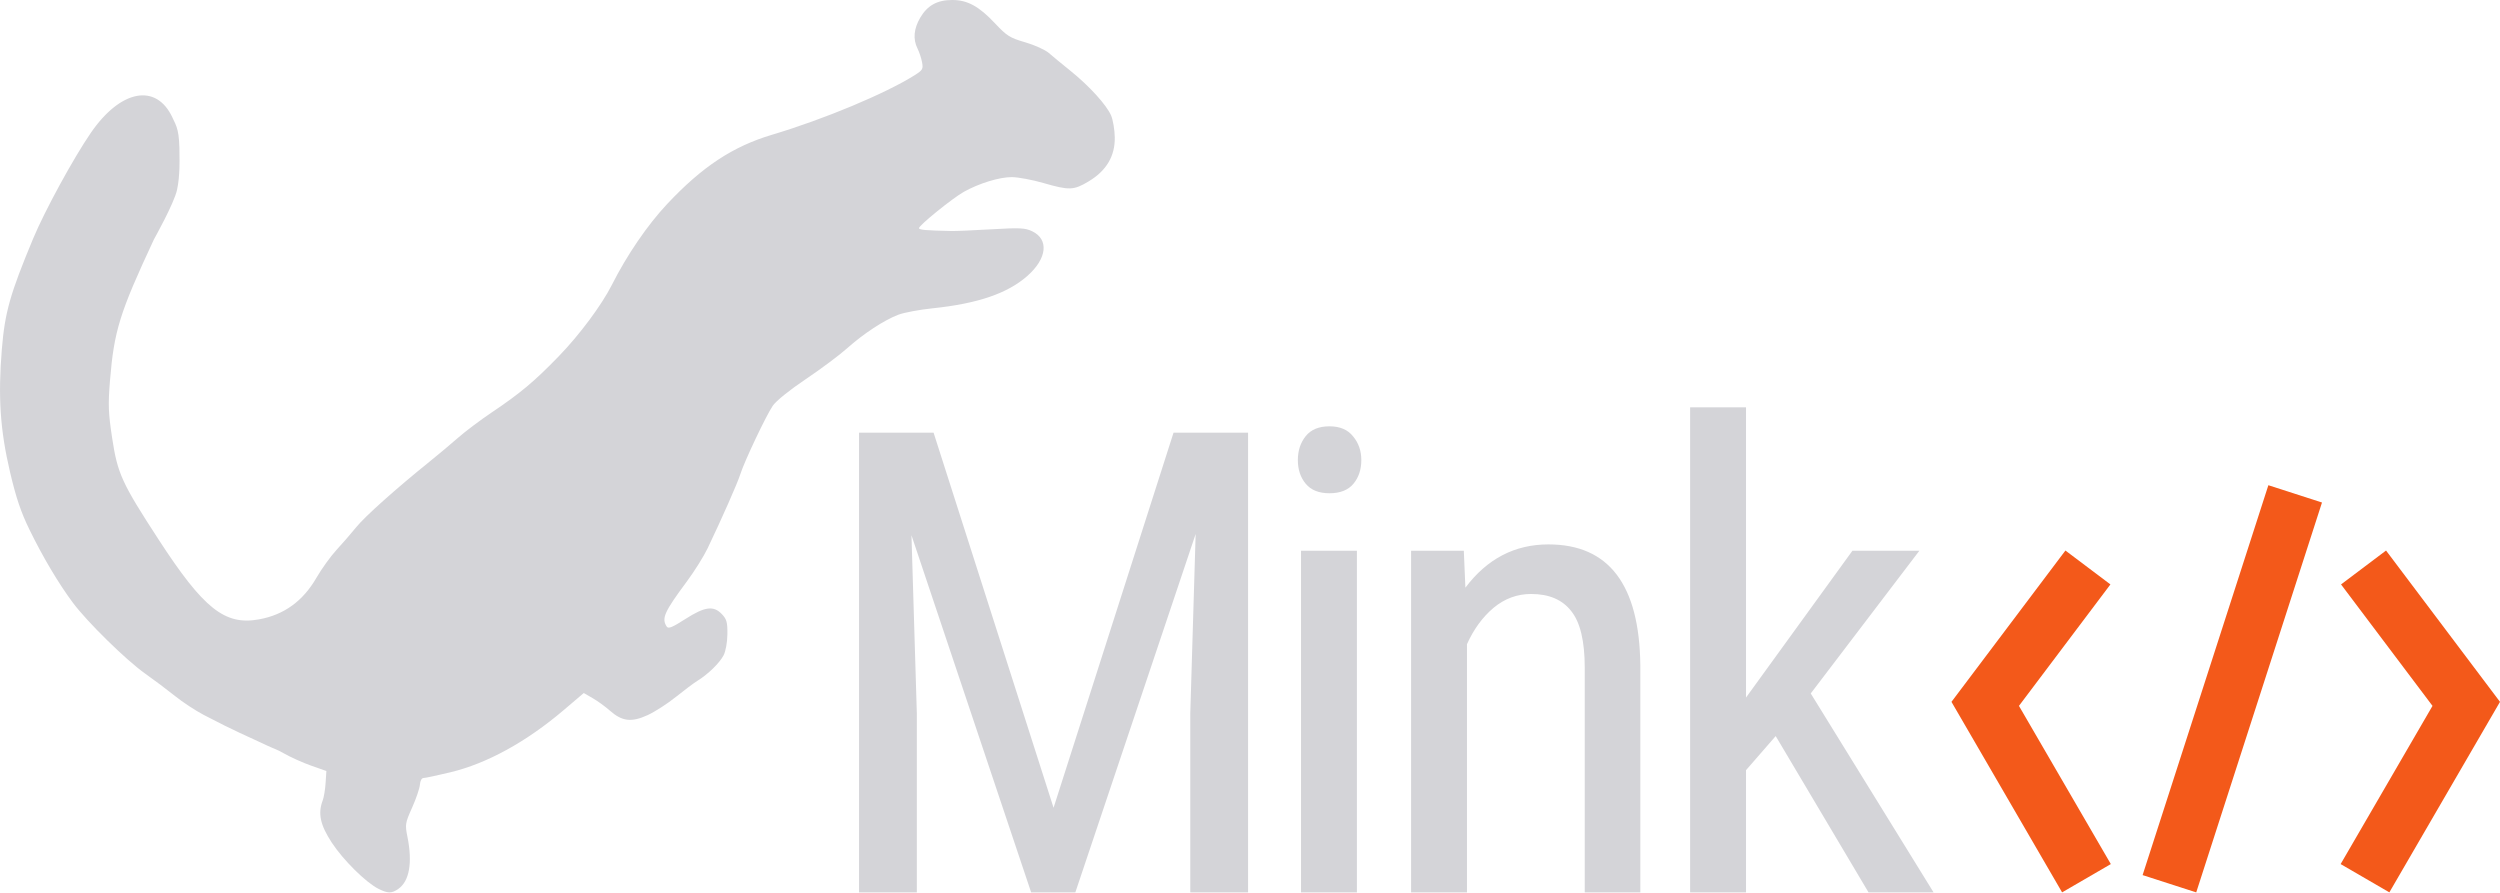
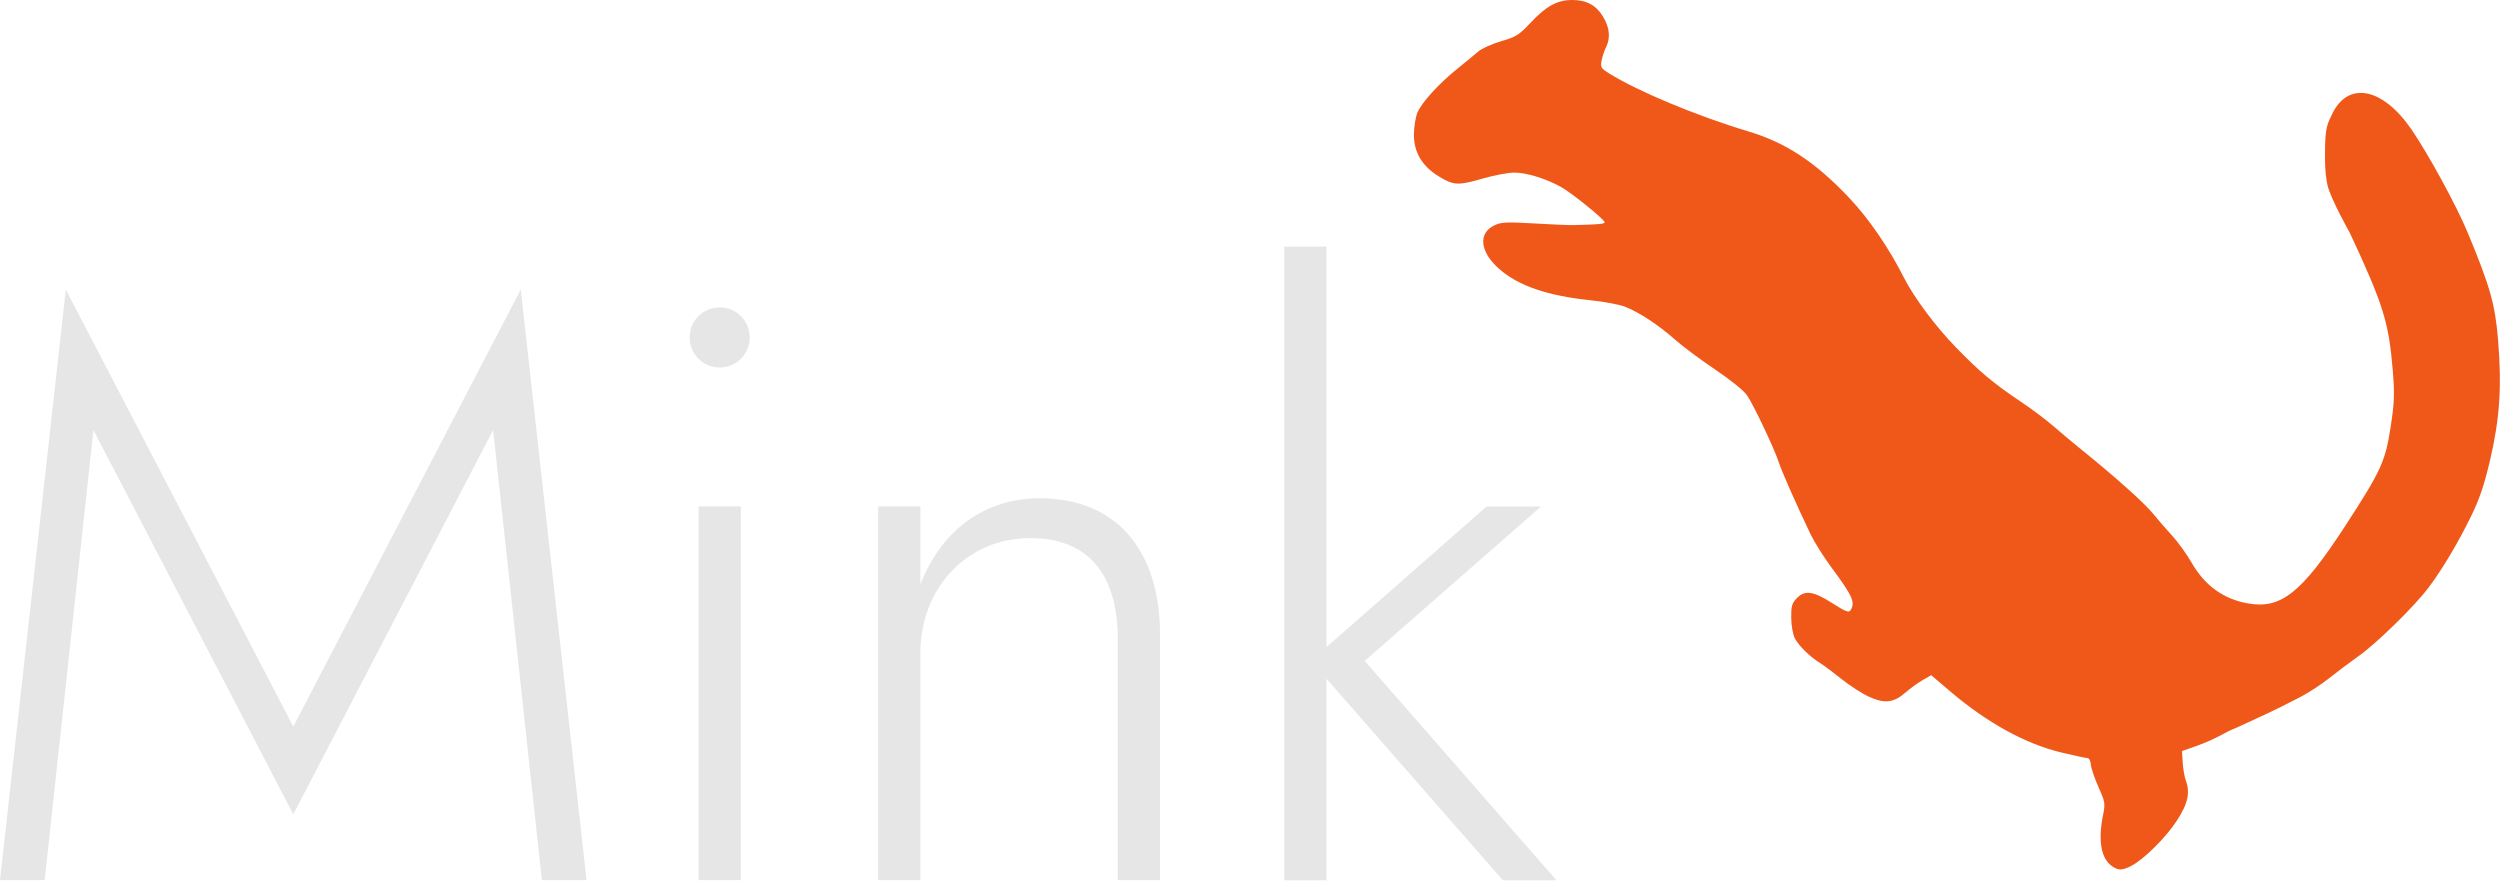
- <svg xmlns="http://www.w3.org/2000/svg" width="871.49" height="311.08" version="1.1" viewBox="0 0 871.49 311.08">
-   <g transform="translate(297.9 -156.92)">
-     <path d="m-165.89 466.8c-4.393-2.166-12.383-10.063-16.385-16.194-4.015-6.151-4.859-10.125-3.12-14.698 0.401-1.055 0.851-3.785 0.999-6.067l0.27-4.149-5.311-1.87c-2.921-1.028-7.28-2.997-9.687-4.374s-3.594-1.656-5.382-2.504c-7.49-3.551-11.162-4.929-22.391-10.816-2.866-1.503-7.362-4.461-9.989-6.573s-7.295-5.618-10.372-7.79c-6.641-4.689-20.241-18.025-25.259-24.768-5.003-6.722-10.419-15.84-15.091-25.407-3.014-6.171-4.681-11.109-6.805-20.153-3.427-14.595-4.201-26.211-2.847-42.747 1.055-12.892 2.859-19.27 10.927-38.632 4.047-9.712 14.105-28.138 20.136-36.889 10.365-15.038 22.771-17.348 28.403-5.287 1.509 3.232 2.522 4.378 2.469 13.831 0 0 0.22 6.597-0.869 11.435-1.089 4.838-8.026 17.182-8.026 17.182-11.973 25.631-13.936 31.943-15.343 49.329-0.678 8.379-0.57 11.225 0.76 19.979 1.887 12.42 3.361 15.641 16.201 35.382 15.69 24.123 23.06 29.978 35.003 27.807 8.711-1.583 15.299-6.356 20.005-14.494 1.82-3.147 4.971-7.519 7.002-9.717s5.125-5.763 6.873-7.922c3.031-3.743 13.783-13.355 25.557-22.845 2.999-2.417 7.505-6.194 10.013-8.391s7.754-6.142 11.658-8.765c9.978-6.704 14.794-10.736 23.319-19.523 7.264-7.487 14.999-17.876 18.56-24.928 5.282-10.458 12.409-20.887 19.277-28.204 12.22-13.021 22.884-20.062 36.562-24.144 18.124-5.408 39.63-14.39 49.746-20.775 2.764-1.745 2.998-2.16 2.549-4.521-0.272-1.43-0.982-3.571-1.579-4.758-1.633-3.25-1.313-6.902 0.944-10.754 2.505-4.274 5.935-6.17 11.157-6.167 5.327 3e-3 9.331 2.193 14.946 8.173 4.093 4.359 5.149 5.021 10.496 6.574 3.27 0.95 6.975 2.626 8.233 3.724s4.646 3.892 7.528 6.208c6.539 5.254 12.598 11.911 14.176 15.576 0.662 1.538 1.24 4.983 1.283 7.654 0.105 6.517-2.924 11.615-9.105 15.321-5.217 3.128-6.75 3.183-15.778 0.567-3.853-1.117-8.803-2.04-11-2.052-4.302-0.024-11.41 2.154-16.724 5.124-3.92 2.191-15.642 11.677-15.642 12.658 0 0.609 2.263 0.809 11.388 1.008 1.429 0.031 7.69-0.241 13.915-0.604 9.802-0.572 11.692-0.482 14.111 0.666 5.954 2.825 5.245 9.534-1.649 15.603-6.919 6.09-17.295 9.637-32.97 11.268-4.615 0.48-10.009 1.488-11.987 2.24-4.951 1.881-12.168 6.614-17.937 11.765-2.661 2.376-9.127 7.199-14.368 10.718-5.61 3.767-10.33 7.577-11.476 9.263-2.348 3.456-9.912 19.409-11.316 23.869-0.968 3.075-6.351 15.266-11.404 25.833-1.33 2.78-4.569 7.955-7.197 11.501-7.909 10.667-8.898 12.863-7.081 15.733 0.57 0.9 1.856 0.388 6.522-2.597 6.835-4.373 9.862-4.765 12.783-1.656 1.638 1.744 1.927 2.824 1.873 6.993-0.037 2.837-0.602 5.948-1.33 7.328-1.417 2.683-5.373 6.548-8.994 8.786-1.319 0.815-4.766 3.39-7.661 5.722s-7.321 5.183-9.837 6.334c-5.617 2.572-8.875 2.185-13.118-1.558-1.622-1.431-4.339-3.401-6.038-4.377l-3.089-1.776-6.995 5.949c-13.016 11.07-26.722 18.599-39.437 21.662-4.594 1.107-8.841 2.013-9.439 2.014-0.626 7.9e-4 -1.154 0.975-1.246 2.302-0.088 1.265-1.306 4.863-2.707 7.995-2.432 5.438-2.506 5.899-1.638 10.219 1.81 9.011 0.684 15.431-3.181 18.138-2.3 1.611-3.598 1.614-6.843 0.013z" fill="#d4d4d8" stroke-width="15.102" />
-     <g transform="translate(0 .99974)" fill="#d4d4d8" stroke-width="18.898" aria-label="Mink">
-       <path d="m27.54 306.74 41.827 130.77 41.827-130.77h25.977v160.26h-20.143v-62.411l1.871-62.521-41.937 124.93h-15.41l-41.717-124.49 1.871 62.08v62.411h-20.143v-160.26z" />
-       <path d="m175.11 467h-19.483v-119.1h19.483zm1.541-150.69q0 4.953-2.752 8.255t-8.366 3.302q-5.504 0-8.255-3.302t-2.752-8.255 2.752-8.366q2.752-3.412 8.255-3.412t8.255 3.522q2.862 3.412 2.862 8.255z" />
-       <path d="m212.38 347.9 0.55 12.878q11.337-15.08 28.949-15.08 31.591 0 32.031 42.157v79.142h-19.373v-78.261q0-13.979-4.733-19.813-4.623-5.944-13.979-5.944-7.265 0-13.099 4.843-5.724 4.843-9.246 12.658v86.516h-19.483v-119.1z" />
-       <path d="m321.1 412.51-10.347 11.888v42.598h-19.483v-169.07h19.483v101.16l37.094-51.183h23.335l-37.865 49.752 42.818 69.345h-22.675z" />
+ <svg xmlns="http://www.w3.org/2000/svg" width="43.424mm" height="15.29mm" version="1.1" viewBox="0 0 43.424 15.29" xml:space="preserve">
+   <g transform="translate(-10.728 -81.305)">
+     <g transform="matrix(.26458 0 0 .26458 -33.694 40.55)" fill="#e6e6e6" style="shape-inside:url(#rect827-6-7);white-space:pre" aria-label="Mink">
+       <path d="m174.03 182.27 13.12 25.227 13.12-25.227 3.2 29.547h2.933l-4.32-38.773-14.933 28.693-14.933-28.693-4.32 38.773h2.933z" />
+       <path d="m213.17 176.19c0 1.067 0.853 1.973 1.973 1.973s1.973-0.907 1.973-1.973c0-1.067-0.853-1.973-1.973-1.973s-1.973 0.907-1.973 1.973zm0.587 11.093v24.533h2.773v-24.533z" />
+       <path d="m241.28 196.03v15.787h2.773v-16.107c0-5.44-2.773-8.96-7.893-8.96-3.627 0-6.453 2.08-7.84 5.653v-5.12h-2.773v24.533h2.773v-14.933c0-4.213 3.04-7.52 7.2-7.52 3.947 0 5.76 2.507 5.76 6.667z" />
+       <path d="m265.49 187.29-10.507 9.227v-26.293h-2.773v41.6h2.773v-13.227l11.573 13.227h3.52l-12.587-14.4 11.573-10.133z" />
    </g>
-     <path d="m429.94 354.74-35.805 47.545 35.297 60.778" fill="none" stroke="#f3591a" stroke-width="19.639" />
-     <path d="m526.02 354.74 35.805 47.545-35.297 60.778" fill="none" stroke="#f3591a" stroke-width="19.639" />
-     <text x="177.77" y="576.355" fill="#000000" font-family="sans-serif" font-size="40px" stroke-width="18.898" style="line-height:1.25" xml:space="preserve">
-       <tspan x="177.77" y="576.355" />
-     </text>
-     <path d="m458.35 464.99 43.84-135.91" fill="none" stroke="#f3591a" stroke-width="19.639" />
+     <path d="m47.744 96.346c0.213-0.105 0.601-0.488 0.795-0.786 0.195-0.299 0.236-0.491 0.151-0.713-0.019-0.051-0.041-0.184-0.049-0.295l-0.013-0.201 0.258-0.091c0.142-0.05 0.353-0.145 0.47-0.212 0.117-0.067 0.174-0.08 0.261-0.122 0.364-0.172 0.542-0.239 1.087-0.525 0.139-0.073 0.357-0.217 0.485-0.319 0.128-0.103 0.354-0.273 0.503-0.378 0.322-0.228 0.983-0.875 1.226-1.202 0.243-0.326 0.506-0.769 0.733-1.233 0.146-0.3 0.227-0.539 0.33-0.978 0.166-0.708 0.204-1.272 0.138-2.075-0.051-0.626-0.139-0.935-0.53-1.875-0.196-0.471-0.685-1.366-0.977-1.791-0.503-0.73-1.105-0.842-1.379-0.257-0.073 0.157-0.122 0.213-0.12 0.671 0 0-0.011 0.32 0.042 0.555 0.053 0.235 0.39 0.834 0.39 0.834 0.581 1.244 0.676 1.55 0.745 2.394 0.033 0.407 0.028 0.545-0.037 0.97-0.092 0.603-0.163 0.759-0.786 1.718-0.762 1.171-1.119 1.455-1.699 1.35-0.423-0.077-0.743-0.309-0.971-0.704-0.088-0.153-0.241-0.365-0.34-0.472-0.099-0.107-0.249-0.28-0.334-0.385-0.147-0.182-0.669-0.648-1.241-1.109-0.146-0.117-0.364-0.301-0.486-0.407-0.122-0.107-0.376-0.298-0.566-0.425-0.484-0.325-0.718-0.521-1.132-0.948-0.353-0.363-0.728-0.868-0.901-1.21-0.256-0.508-0.602-1.014-0.936-1.369-0.593-0.632-1.111-0.974-1.775-1.172-0.88-0.263-1.924-0.699-2.415-1.008-0.134-0.085-0.146-0.105-0.124-0.219 0.013-0.069 0.048-0.173 0.077-0.231 0.079-0.158 0.064-0.335-0.046-0.522-0.122-0.207-0.288-0.299-0.542-0.299-0.259 1.47e-4 -0.453 0.106-0.725 0.397-0.199 0.212-0.25 0.244-0.509 0.319-0.159 0.046-0.339 0.127-0.4 0.181-0.061 0.053-0.226 0.189-0.365 0.301-0.317 0.255-0.612 0.578-0.688 0.756-0.032 0.075-0.06 0.242-0.062 0.372-0.005 0.316 0.142 0.564 0.442 0.744 0.253 0.152 0.328 0.155 0.766 0.028 0.187-0.054 0.427-0.099 0.534-0.1 0.209-0.002 0.554 0.105 0.812 0.249 0.19 0.106 0.759 0.567 0.759 0.614 0 0.03-0.11 0.039-0.553 0.049-0.069 0.002-0.373-0.012-0.675-0.029-0.476-0.028-0.568-0.023-0.685 0.032-0.289 0.137-0.255 0.463 0.08 0.757 0.336 0.296 0.84 0.468 1.6 0.547 0.224 0.023 0.486 0.072 0.582 0.109 0.24 0.091 0.591 0.321 0.871 0.571 0.129 0.115 0.443 0.349 0.697 0.52 0.272 0.183 0.501 0.368 0.557 0.45 0.114 0.168 0.481 0.942 0.549 1.159 0.047 0.149 0.308 0.741 0.554 1.254 0.065 0.135 0.222 0.386 0.349 0.558 0.384 0.518 0.432 0.624 0.344 0.764-0.028 0.044-0.09 0.019-0.317-0.126-0.332-0.212-0.479-0.231-0.621-0.08-0.08 0.085-0.094 0.137-0.091 0.339 0.002 0.138 0.029 0.289 0.065 0.356 0.069 0.13 0.261 0.318 0.437 0.426 0.064 0.04 0.231 0.165 0.372 0.278 0.141 0.113 0.355 0.252 0.477 0.307 0.273 0.125 0.431 0.106 0.637-0.076 0.079-0.069 0.211-0.165 0.293-0.212l0.15-0.086 0.34 0.289c0.632 0.537 1.297 0.903 1.914 1.052 0.223 0.054 0.429 0.098 0.458 0.098 0.03 2.8e-5 0.056 0.047 0.061 0.112 0.004 0.061 0.063 0.236 0.131 0.388 0.118 0.264 0.122 0.286 0.08 0.496-0.088 0.437-0.033 0.749 0.154 0.88 0.112 0.078 0.175 0.078 0.332 7.45e-4z" fill="#f0581a" stroke-width=".733" />
  </g>
</svg>
